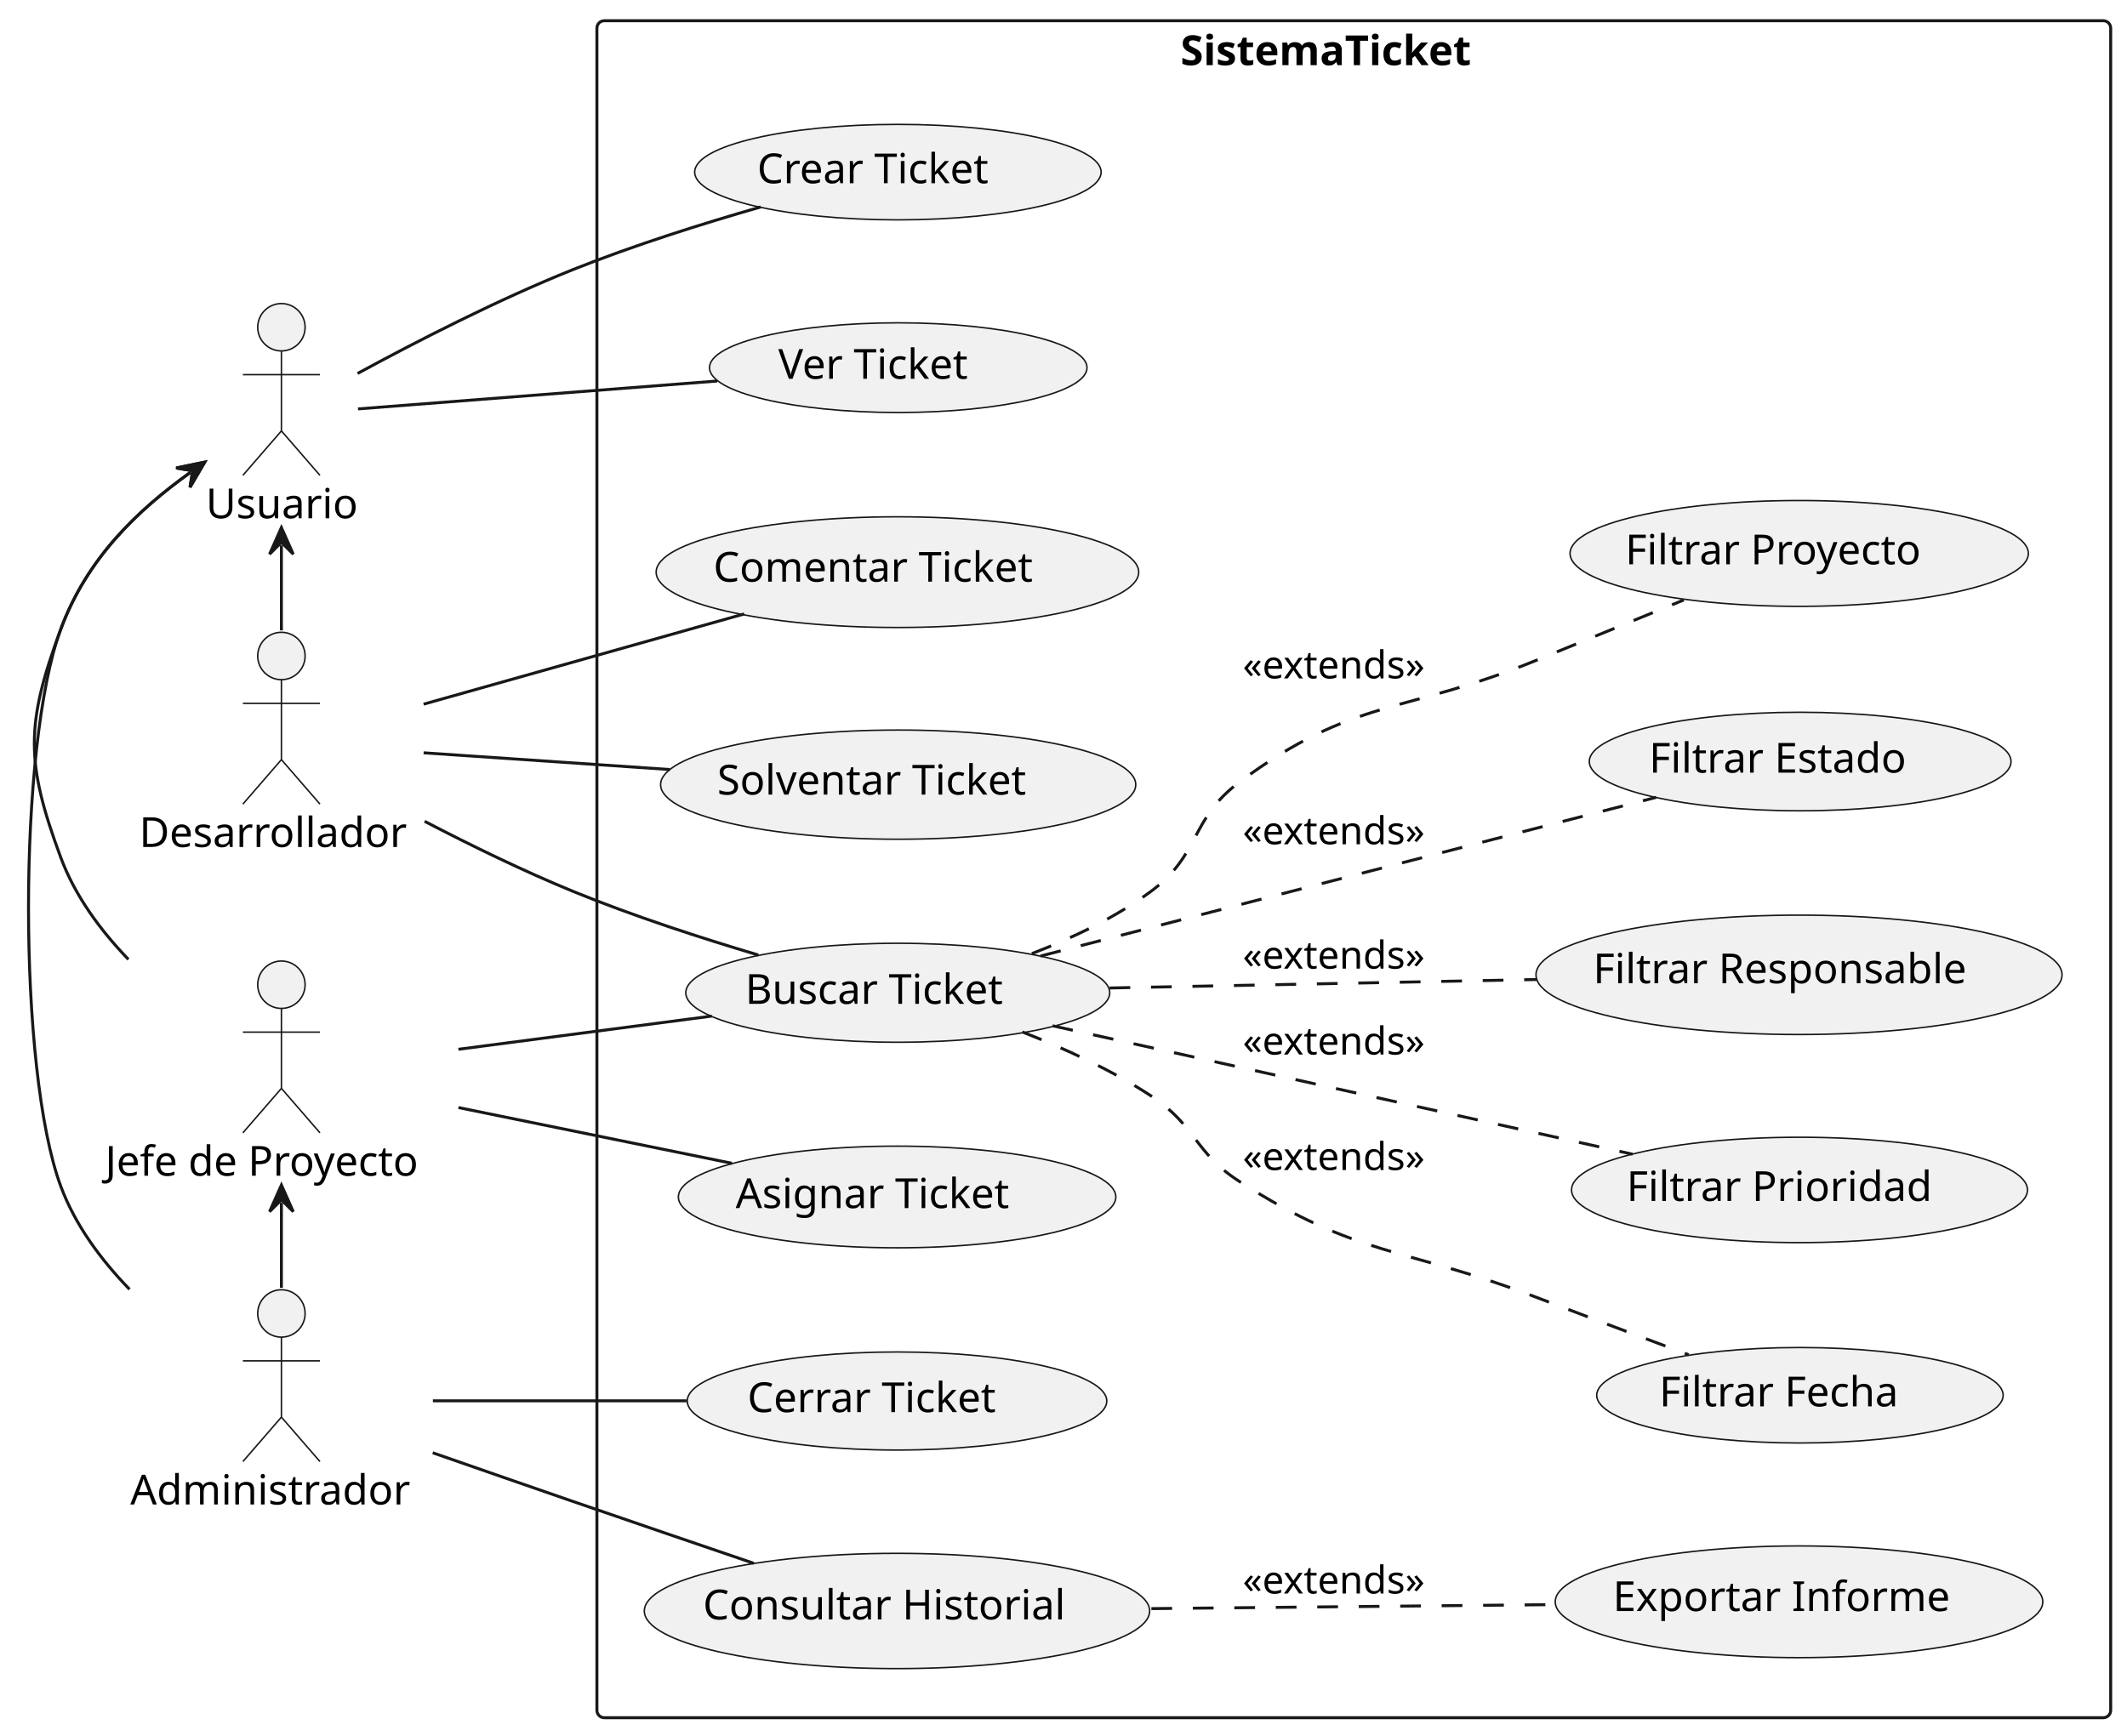
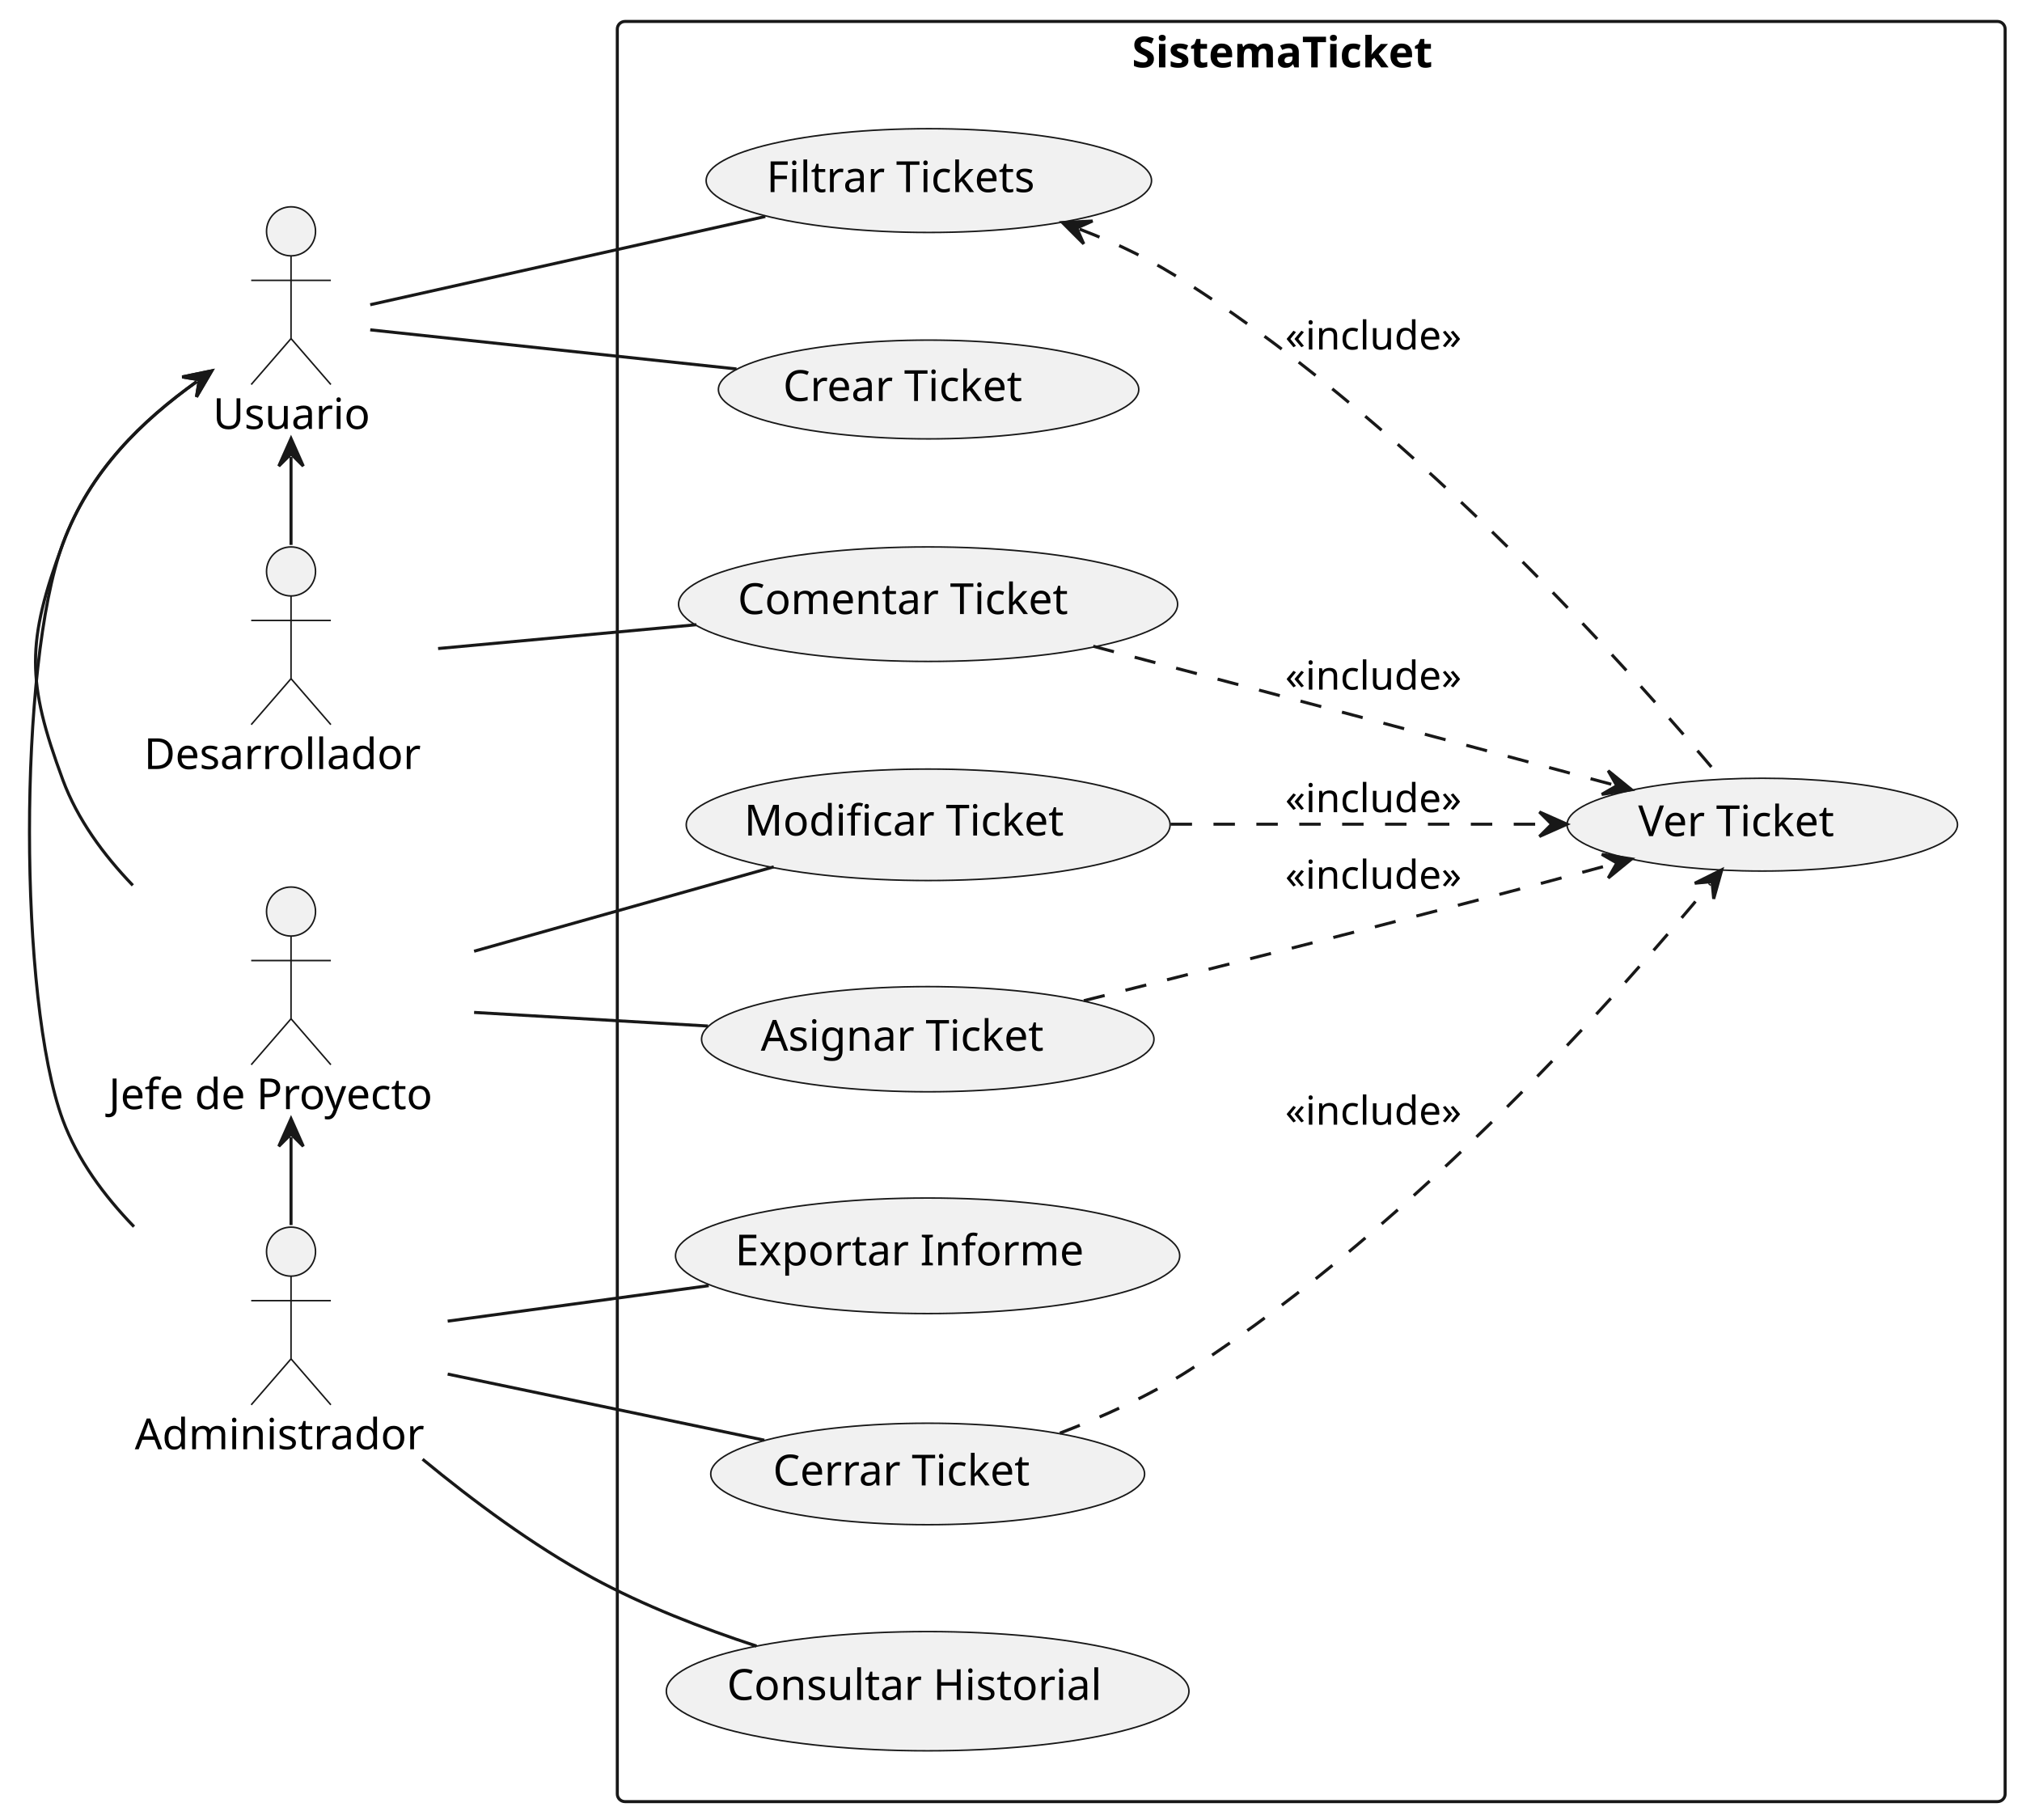
- <svg xmlns="http://www.w3.org/2000/svg" contentStyleType="text/css" height="586px" preserveAspectRatio="none" style="width:718px;height:586px;background:#FFFFFF;" version="1.1" viewBox="0 0 718 586" width="718px" zoomAndPan="magnify">
+ <svg xmlns="http://www.w3.org/2000/svg" contentStyleType="text/css" height="594px" preserveAspectRatio="none" style="width:660px;height:594px;background:#FFFFFF;" version="1.1" viewBox="0 0 660 594" width="660px" zoomAndPan="magnify">
  <defs />
  <g>
    <g id="cluster_SistemaTicket">
-       <rect fill="none" height="573" rx="2.5" ry="2.5" style="stroke:#181818;stroke-width:1.0;" width="511" x="201.495" y="7" />
-       <text fill="#000000" font-family="sans-serif" font-size="14" font-weight="bold" lengthAdjust="spacing" textLength="117" x="398.495" y="21.995">SistemaTicket</text>
-     </g>
-     <g id="elem_Buscar Ticket">
-       <ellipse cx="303.048" cy="335.211" fill="#F1F1F1" rx="71.553" ry="16.711" style="stroke:#181818;stroke-width:0.5;" />
-       <text fill="#000000" font-family="sans-serif" font-size="14" lengthAdjust="spacing" textLength="97" x="251.548" y="338.958">Buscar Ticket</text>
+       <rect fill="none" height="581" rx="2.5" ry="2.5" style="stroke:#181818;stroke-width:1.0;" width="453" x="201.495" y="7" />
+       <text fill="#000000" font-family="sans-serif" font-size="14" font-weight="bold" lengthAdjust="spacing" textLength="117" x="369.495" y="21.995">SistemaTicket</text>
    </g>
    <g id="elem_Comentar Ticket">
-       <ellipse cx="302.94" cy="193.189" fill="#F1F1F1" rx="81.445" ry="18.689" style="stroke:#181818;stroke-width:0.5;" />
-       <text fill="#000000" font-family="sans-serif" font-size="14" lengthAdjust="spacing" textLength="122" x="240.805" y="196.409">Comentar Ticket</text>
-     </g>
-     <g id="elem_Solventar Ticket">
-       <ellipse cx="303.191" cy="264.939" fill="#F1F1F1" rx="80.196" ry="18.439" style="stroke:#181818;stroke-width:0.5;" />
-       <text fill="#000000" font-family="sans-serif" font-size="14" lengthAdjust="spacing" textLength="119" x="242.099" y="268.298">Solventar Ticket</text>
+       <ellipse cx="302.94" cy="197.189" fill="#F1F1F1" rx="81.445" ry="18.689" style="stroke:#181818;stroke-width:0.5;" />
+       <text fill="#000000" font-family="sans-serif" font-size="14" lengthAdjust="spacing" textLength="122" x="240.805" y="200.409">Comentar Ticket</text>
    </g>
    <g id="elem_Crear Ticket">
-       <ellipse cx="303.096" cy="58.12" fill="#F1F1F1" rx="68.601" ry="16.12" style="stroke:#181818;stroke-width:0.5;" />
-       <text fill="#000000" font-family="sans-serif" font-size="14" lengthAdjust="spacing" textLength="89" x="255.596" y="61.868">Crear Ticket</text>
+       <ellipse cx="303.096" cy="127.12" fill="#F1F1F1" rx="68.601" ry="16.12" style="stroke:#181818;stroke-width:0.5;" />
+       <text fill="#000000" font-family="sans-serif" font-size="14" lengthAdjust="spacing" textLength="89" x="255.596" y="130.868">Crear Ticket</text>
+     </g>
+     <g id="elem_Filtrar Tickets">
+       <ellipse cx="303.182" cy="58.937" fill="#F1F1F1" rx="72.687" ry="16.937" style="stroke:#181818;stroke-width:0.5;" />
+       <text fill="#000000" font-family="sans-serif" font-size="14" lengthAdjust="spacing" textLength="100" x="250.181" y="62.685">Filtrar Tickets</text>
+     </g>
+     <g id="elem_Asignar Ticket">
+       <ellipse cx="302.829" cy="339.167" fill="#F1F1F1" rx="73.834" ry="17.167" style="stroke:#181818;stroke-width:0.5;" />
+       <text fill="#000000" font-family="sans-serif" font-size="14" lengthAdjust="spacing" textLength="103" x="248.329" y="342.914">Asignar Ticket</text>
+     </g>
+     <g id="elem_Modificar Ticket">
+       <ellipse cx="302.96" cy="269.193" fill="#F1F1F1" rx="78.965" ry="18.193" style="stroke:#181818;stroke-width:0.5;" />
+       <text fill="#000000" font-family="sans-serif" font-size="14" lengthAdjust="spacing" textLength="116" x="242.895" y="272.689">Modificar Ticket</text>
+     </g>
+     <g id="elem_Consultar Historial">
+       <ellipse cx="302.788" cy="551.959" fill="#F1F1F1" rx="85.293" ry="19.459" style="stroke:#181818;stroke-width:0.5;" />
+       <text fill="#000000" font-family="sans-serif" font-size="14" lengthAdjust="spacing" textLength="131" x="237.288" y="554.805">Consultar Historial</text>
+     </g>
+     <g id="elem_Exportar Informe">
+       <ellipse cx="302.783" cy="409.858" fill="#F1F1F1" rx="82.288" ry="18.858" style="stroke:#181818;stroke-width:0.5;" />
+       <text fill="#000000" font-family="sans-serif" font-size="14" lengthAdjust="spacing" textLength="124" x="239.945" y="412.984">Exportar Informe</text>
+     </g>
+     <g id="elem_Cerrar Ticket">
+       <ellipse cx="302.8" cy="481.061" fill="#F1F1F1" rx="70.805" ry="16.561" style="stroke:#181818;stroke-width:0.5;" />
+       <text fill="#000000" font-family="sans-serif" font-size="14" lengthAdjust="spacing" textLength="95" x="252.3" y="484.808">Cerrar Ticket</text>
    </g>
    <g id="elem_Ver Ticket">
-       <ellipse cx="303.219" cy="124.145" fill="#F1F1F1" rx="63.725" ry="15.145" style="stroke:#181818;stroke-width:0.5;" />
-       <text fill="#000000" font-family="sans-serif" font-size="14" lengthAdjust="spacing" textLength="75" x="262.719" y="127.892">Ver Ticket</text>
-     </g>
-     <g id="elem_Asignar Ticket">
-       <ellipse cx="302.829" cy="404.167" fill="#F1F1F1" rx="73.834" ry="17.167" style="stroke:#181818;stroke-width:0.5;" />
-       <text fill="#000000" font-family="sans-serif" font-size="14" lengthAdjust="spacing" textLength="103" x="248.329" y="407.914">Asignar Ticket</text>
-     </g>
-     <g id="elem_Filtrar Fecha">
-       <ellipse cx="607.596" cy="471.12" fill="#F1F1F1" rx="68.601" ry="16.12" style="stroke:#181818;stroke-width:0.5;" />
-       <text fill="#000000" font-family="sans-serif" font-size="14" lengthAdjust="spacing" textLength="89" x="560.096" y="474.868">Filtrar Fecha</text>
-     </g>
-     <g id="elem_Filtrar Prioridad">
-       <ellipse cx="607.451" cy="401.791" fill="#F1F1F1" rx="76.956" ry="17.791" style="stroke:#181818;stroke-width:0.5;" />
-       <text fill="#000000" font-family="sans-serif" font-size="14" lengthAdjust="spacing" textLength="111" x="549.062" y="405.51">Filtrar Prioridad</text>
-     </g>
-     <g id="elem_Filtrar Responsable">
-       <ellipse cx="607.286" cy="329.158" fill="#F1F1F1" rx="88.791" ry="20.158" style="stroke:#181818;stroke-width:0.5;" />
-       <text fill="#000000" font-family="sans-serif" font-size="14" lengthAdjust="spacing" textLength="139" x="537.786" y="332.005">Filtrar Responsable</text>
-     </g>
-     <g id="elem_Filtrar Estado">
-       <ellipse cx="607.673" cy="257.136" fill="#F1F1F1" rx="71.178" ry="16.636" style="stroke:#181818;stroke-width:0.5;" />
-       <text fill="#000000" font-family="sans-serif" font-size="14" lengthAdjust="spacing" textLength="96" x="556.673" y="260.883">Filtrar Estado</text>
-     </g>
-     <g id="elem_Filtrar Proyecto">
-       <ellipse cx="607.348" cy="186.871" fill="#F1F1F1" rx="77.354" ry="17.871" style="stroke:#181818;stroke-width:0.5;" />
-       <text fill="#000000" font-family="sans-serif" font-size="14" lengthAdjust="spacing" textLength="112" x="548.628" y="190.545">Filtrar Proyecto</text>
-     </g>
-     <g id="elem_Consultar Historial">
-       <ellipse cx="302.788" cy="543.959" fill="#F1F1F1" rx="85.293" ry="19.459" style="stroke:#181818;stroke-width:0.5;" />
-       <text fill="#000000" font-family="sans-serif" font-size="14" lengthAdjust="spacing" textLength="131" x="237.288" y="546.805">Consultar Historial</text>
-     </g>
-     <g id="elem_Exportar Informe">
-       <ellipse cx="607.283" cy="540.858" fill="#F1F1F1" rx="82.288" ry="18.858" style="stroke:#181818;stroke-width:0.5;" />
-       <text fill="#000000" font-family="sans-serif" font-size="14" lengthAdjust="spacing" textLength="124" x="544.445" y="543.984">Exportar Informe</text>
-     </g>
-     <g id="elem_Cerrar Ticket">
-       <ellipse cx="302.8" cy="473.061" fill="#F1F1F1" rx="70.805" ry="16.561" style="stroke:#181818;stroke-width:0.5;" />
-       <text fill="#000000" font-family="sans-serif" font-size="14" lengthAdjust="spacing" textLength="95" x="252.3" y="476.808">Cerrar Ticket</text>
+       <ellipse cx="575.22" cy="269.145" fill="#F1F1F1" rx="63.725" ry="15.145" style="stroke:#181818;stroke-width:0.5;" />
+       <text fill="#000000" font-family="sans-serif" font-size="14" lengthAdjust="spacing" textLength="75" x="534.72" y="272.892">Ver Ticket</text>
    </g>
    <g id="elem_JefeProyecto">
-       <ellipse cx="94.995" cy="332.5" fill="#F1F1F1" rx="8" ry="8" style="stroke:#181818;stroke-width:0.5;" />
-       <path d="M94.995,340.5 L94.995,367.5 M81.995,348.5 L107.995,348.5 M94.995,367.5 L81.995,382.5 M94.995,367.5 L107.995,382.5 " fill="none" style="stroke:#181818;stroke-width:0.5;" />
-       <text fill="#000000" font-family="sans-serif" font-size="14" lengthAdjust="spacing" textLength="119" x="35.495" y="396.995">Jefe de Proyecto</text>
+       <ellipse cx="94.995" cy="297.5" fill="#F1F1F1" rx="8" ry="8" style="stroke:#181818;stroke-width:0.5;" />
+       <path d="M94.995,305.5 L94.995,332.5 M81.995,313.5 L107.995,313.5 M94.995,332.5 L81.995,347.5 M94.995,332.5 L107.995,347.5 " fill="none" style="stroke:#181818;stroke-width:0.5;" />
+       <text fill="#000000" font-family="sans-serif" font-size="14" lengthAdjust="spacing" textLength="119" x="35.495" y="361.995">Jefe de Proyecto</text>
    </g>
    <g id="elem_Admin">
-       <ellipse cx="94.995" cy="443.5" fill="#F1F1F1" rx="8" ry="8" style="stroke:#181818;stroke-width:0.5;" />
-       <path d="M94.995,451.5 L94.995,478.5 M81.995,459.5 L107.995,459.5 M94.995,478.5 L81.995,493.5 M94.995,478.5 L107.995,493.5 " fill="none" style="stroke:#181818;stroke-width:0.5;" />
-       <text fill="#000000" font-family="sans-serif" font-size="14" lengthAdjust="spacing" textLength="102" x="43.995" y="507.995">Administrador</text>
+       <ellipse cx="94.995" cy="408.5" fill="#F1F1F1" rx="8" ry="8" style="stroke:#181818;stroke-width:0.5;" />
+       <path d="M94.995,416.5 L94.995,443.5 M81.995,424.5 L107.995,424.5 M94.995,443.5 L81.995,458.5 M94.995,443.5 L107.995,458.5 " fill="none" style="stroke:#181818;stroke-width:0.5;" />
+       <text fill="#000000" font-family="sans-serif" font-size="14" lengthAdjust="spacing" textLength="102" x="43.995" y="472.995">Administrador</text>
    </g>
    <g id="elem_Usuario">
-       <ellipse cx="94.995" cy="110.5" fill="#F1F1F1" rx="8" ry="8" style="stroke:#181818;stroke-width:0.5;" />
-       <path d="M94.995,118.5 L94.995,145.5 M81.995,126.5 L107.995,126.5 M94.995,145.5 L81.995,160.5 M94.995,145.5 L107.995,160.5 " fill="none" style="stroke:#181818;stroke-width:0.5;" />
-       <text fill="#000000" font-family="sans-serif" font-size="14" lengthAdjust="spacing" textLength="51" x="69.495" y="174.995">Usuario</text>
+       <ellipse cx="94.995" cy="75.5" fill="#F1F1F1" rx="8" ry="8" style="stroke:#181818;stroke-width:0.5;" />
+       <path d="M94.995,83.5 L94.995,110.5 M81.995,91.5 L107.995,91.5 M94.995,110.5 L81.995,125.5 M94.995,110.5 L107.995,125.5 " fill="none" style="stroke:#181818;stroke-width:0.5;" />
+       <text fill="#000000" font-family="sans-serif" font-size="14" lengthAdjust="spacing" textLength="51" x="69.495" y="139.995">Usuario</text>
    </g>
    <g id="elem_Dev">
-       <ellipse cx="94.995" cy="221.5" fill="#F1F1F1" rx="8" ry="8" style="stroke:#181818;stroke-width:0.5;" />
-       <path d="M94.995,229.5 L94.995,256.5 M81.995,237.5 L107.995,237.5 M94.995,256.5 L81.995,271.5 M94.995,256.5 L107.995,271.5 " fill="none" style="stroke:#181818;stroke-width:0.5;" />
-       <text fill="#000000" font-family="sans-serif" font-size="14" lengthAdjust="spacing" textLength="96" x="46.995" y="285.995">Desarrollador</text>
+       <ellipse cx="94.995" cy="186.5" fill="#F1F1F1" rx="8" ry="8" style="stroke:#181818;stroke-width:0.5;" />
+       <path d="M94.995,194.5 L94.995,221.5 M81.995,202.5 L107.995,202.5 M94.995,221.5 L81.995,236.5 M94.995,221.5 L107.995,236.5 " fill="none" style="stroke:#181818;stroke-width:0.5;" />
+       <text fill="#000000" font-family="sans-serif" font-size="14" lengthAdjust="spacing" textLength="96" x="46.995" y="250.995">Desarrollador</text>
    </g>
    <g id="link_Usuario_Dev">
-       <path d="M94.995,184.129 C94.995,195.701 94.995,201.272 94.995,212.844 " fill="none" id="Usuario-backto-Dev" style="stroke:#181818;stroke-width:1.0;" />
-       <polygon fill="#181818" points="94.995,178.129,90.995,187.129,94.995,183.129,98.995,187.129,94.995,178.129" style="stroke:#181818;stroke-width:1.0;" />
-     </g>
-     <g id="link_Dev_Buscar Ticket">
-       <path d="M143.336,277.326 C159.033,285.498 176.772,294.15 193.495,301 C213.589,309.231 236.447,316.665 255.984,322.469 " fill="none" id="Dev-Buscar Ticket" style="stroke:#181818;stroke-width:1.0;" />
+       <path d="M94.995,149.129 C94.995,160.701 94.995,166.272 94.995,177.844 " fill="none" id="Usuario-backto-Dev" style="stroke:#181818;stroke-width:1.0;" />
+       <polygon fill="#181818" points="94.995,143.129,90.995,152.129,94.995,148.129,98.995,152.129,94.995,143.129" style="stroke:#181818;stroke-width:1.0;" />
    </g>
    <g id="link_Dev_Comentar Ticket">
-       <path d="M142.997,237.766 C175.297,228.672 218.151,216.606 251.231,207.293 " fill="none" id="Dev-Comentar Ticket" style="stroke:#181818;stroke-width:1.0;" />
-     </g>
-     <g id="link_Dev_Solventar Ticket">
-       <path d="M142.997,254.194 C167.578,255.865 198.272,257.951 226.118,259.843 " fill="none" id="Dev-Solventar Ticket" style="stroke:#181818;stroke-width:1.0;" />
+       <path d="M142.997,211.665 C167.934,209.365 199.163,206.484 227.327,203.887 " fill="none" id="Dev-Comentar Ticket" style="stroke:#181818;stroke-width:1.0;" />
    </g>
    <g id="link_Crear Ticket_Usuario">
-       <path d="M256.796,69.88 C237.088,75.536 213.878,82.847 193.495,91 C167.99,101.201 140.098,115.566 120.705,126.106 " fill="none" id="Crear Ticket-Usuario" style="stroke:#181818;stroke-width:1.0;" />
+       <path d="M240.401,120.422 C200.347,116.144 150.271,110.797 120.843,107.654 " fill="none" id="Crear Ticket-Usuario" style="stroke:#181818;stroke-width:1.0;" />
    </g>
-     <g id="link_Usuario_Ver Ticket">
-       <path d="M120.843,138.07 C150.7,135.751 201.808,131.781 242.142,128.649 " fill="none" id="Usuario-Ver Ticket" style="stroke:#181818;stroke-width:1.0;" />
+     <g id="link_Usuario_Filtrar Tickets">
+       <path d="M120.843,99.451 C152.626,92.354 208.491,79.879 249.806,70.654 " fill="none" id="Usuario-Filtrar Tickets" style="stroke:#181818;stroke-width:1.0;" />
    </g>
    <g id="link_Usuario_JefeProyecto">
-       <path d="M64.246,159.524 C46.46,172.283 29.386,188.464 20.495,212.5 C8.621,244.597 8.621,257.403 20.495,289.5 C25.253,302.364 33.753,313.98 43.352,323.955 " fill="none" id="Usuario-backto-JefeProyecto" style="stroke:#181818;stroke-width:1.0;" />
-       <polygon fill="#181818" points="69.121,156.027,59.477,158.023,65.058,158.941,64.14,164.523,69.121,156.027" style="stroke:#181818;stroke-width:1.0;" />
+       <path d="M64.246,124.524 C46.46,137.283 29.386,153.464 20.495,177.5 C8.621,209.597 8.621,222.403 20.495,254.5 C25.253,267.364 33.753,278.98 43.352,288.955 " fill="none" id="Usuario-backto-JefeProyecto" style="stroke:#181818;stroke-width:1.0;" />
+       <polygon fill="#181818" points="69.121,121.027,59.477,123.023,65.058,123.942,64.14,129.523,69.121,121.027" style="stroke:#181818;stroke-width:1.0;" />
    </g>
    <g id="link_JefeProyecto_Asignar Ticket">
-       <path d="M154.751,373.979 C183.768,379.895 218.569,386.991 247.051,392.798 " fill="none" id="JefeProyecto-Asignar Ticket" style="stroke:#181818;stroke-width:1.0;" />
+       <path d="M154.751,330.423 C178.535,331.808 206.206,333.42 231.097,334.87 " fill="none" id="JefeProyecto-Asignar Ticket" style="stroke:#181818;stroke-width:1.0;" />
    </g>
-     <g id="link_JefeProyecto_Buscar Ticket">
-       <path d="M154.751,354.299 C181.508,350.792 213.184,346.64 240.288,343.088 " fill="none" id="JefeProyecto-Buscar Ticket" style="stroke:#181818;stroke-width:1.0;" />
-     </g>
-     <g id="link_Buscar Ticket_Filtrar Fecha">
-       <path d="M345.096,348.448 C359.42,354.045 375.218,361.29 388.495,370 C404.001,380.172 402.884,388.99 418.495,399 C458.654,424.749 473.938,420.958 518.495,438 C535.411,444.47 554.202,451.534 570.062,457.459 " fill="none" id="Buscar Ticket-Filtrar Fecha" style="stroke:#181818;stroke-width:1.0;stroke-dasharray:7.0,7.0;" />
-       <text fill="#000000" font-family="sans-serif" font-size="13" lengthAdjust="spacing" textLength="68" x="419.495" y="395.067">«extends»</text>
-     </g>
-     <g id="link_Buscar Ticket_Filtrar Prioridad">
-       <path d="M355.31,346.366 C409.672,358.406 495.209,377.351 551.079,389.726 " fill="none" id="Buscar Ticket-Filtrar Prioridad" style="stroke:#181818;stroke-width:1.0;stroke-dasharray:7.0,7.0;" />
-       <text fill="#000000" font-family="sans-serif" font-size="13" lengthAdjust="spacing" textLength="68" x="419.495" y="356.067">«extends»</text>
-     </g>
-     <g id="link_Buscar Ticket_Filtrar Responsable">
-       <path d="M374.536,333.601 C417.571,332.747 472.933,331.649 518.778,330.74 " fill="none" id="Buscar Ticket-Filtrar Responsable" style="stroke:#181818;stroke-width:1.0;stroke-dasharray:7.0,7.0;" />
-       <text fill="#000000" font-family="sans-serif" font-size="13" lengthAdjust="spacing" textLength="68" x="419.495" y="327.067">«extends»</text>
-     </g>
-     <g id="link_Buscar Ticket_Filtrar Estado">
-       <path d="M351.261,322.812 C407.924,308.202 502.326,283.86 559.063,269.23 " fill="none" id="Buscar Ticket-Filtrar Estado" style="stroke:#181818;stroke-width:1.0;stroke-dasharray:7.0,7.0;" />
-       <text fill="#000000" font-family="sans-serif" font-size="13" lengthAdjust="spacing" textLength="68" x="419.495" y="285.067">«extends»</text>
-     </g>
-     <g id="link_Buscar Ticket_Filtrar Proyecto">
-       <path d="M348.317,321.993 C361.968,316.759 376.537,309.829 388.495,301 C405.526,288.425 401.505,276.631 418.495,264 C457.044,235.341 474.043,241.205 518.495,223 C534.84,216.306 552.895,208.919 568.375,202.587 " fill="none" id="Buscar Ticket-Filtrar Proyecto" style="stroke:#181818;stroke-width:1.0;stroke-dasharray:7.0,7.0;" />
-       <text fill="#000000" font-family="sans-serif" font-size="13" lengthAdjust="spacing" textLength="68" x="419.495" y="229.067">«extends»</text>
+     <g id="link_JefeProyecto_Modificar Ticket">
+       <path d="M154.751,310.457 C185.67,301.752 223.158,291.197 252.569,282.916 " fill="none" id="JefeProyecto-Modificar Ticket" style="stroke:#181818;stroke-width:1.0;" />
    </g>
    <g id="link_Usuario_Admin">
-       <path d="M64.246,159.524 C46.46,172.283 29.386,188.464 20.495,212.5 C6,251.683 6,361.317 20.495,400.5 C25.316,413.533 33.977,425.286 43.732,435.348 " fill="none" id="Usuario-backto-Admin" style="stroke:#181818;stroke-width:1.0;" />
-       <polygon fill="#181818" points="69.121,156.027,59.477,158.023,65.058,158.941,64.14,164.523,69.121,156.027" style="stroke:#181818;stroke-width:1.0;" />
+       <path d="M64.246,124.524 C46.46,137.283 29.386,153.464 20.495,177.5 C6,216.683 6,326.317 20.495,365.5 C25.316,378.533 33.977,390.286 43.732,400.348 " fill="none" id="Usuario-backto-Admin" style="stroke:#181818;stroke-width:1.0;" />
+       <polygon fill="#181818" points="69.121,121.027,59.477,123.023,65.058,123.942,64.14,129.523,69.121,121.027" style="stroke:#181818;stroke-width:1.0;" />
    </g>
    <g id="link_JefeProyecto_Admin">
-       <path d="M94.995,406.129 C94.995,417.701 94.995,423.272 94.995,434.844 " fill="none" id="JefeProyecto-backto-Admin" style="stroke:#181818;stroke-width:1.0;" />
-       <polygon fill="#181818" points="94.995,400.129,90.995,409.129,94.995,405.129,98.995,409.129,94.995,400.129" style="stroke:#181818;stroke-width:1.0;" />
+       <path d="M94.995,371.129 C94.995,382.701 94.995,388.272 94.995,399.844 " fill="none" id="JefeProyecto-backto-Admin" style="stroke:#181818;stroke-width:1.0;" />
+       <polygon fill="#181818" points="94.995,365.129,90.995,374.129,94.995,370.129,98.995,374.129,94.995,365.129" style="stroke:#181818;stroke-width:1.0;" />
    </g>
    <g id="link_Admin_Consultar Historial">
-       <path d="M146.074,490.538 C161.295,495.848 178.073,501.682 193.495,507 C213.438,513.878 235.468,521.403 254.438,527.861 " fill="none" id="Admin-Consultar Historial" style="stroke:#181818;stroke-width:1.0;" />
+       <path d="M137.937,476.253 C154.389,489.838 173.983,504.377 193.495,515 C210.1,524.04 229.323,531.466 246.934,537.231 " fill="none" id="Admin-Consultar Historial" style="stroke:#181818;stroke-width:1.0;" />
    </g>
-     <g id="link_Consultar Historial_Exportar Informe">
-       <path d="M388.66,543.16 C431.308,542.737 482.78,542.227 524.98,541.808 " fill="none" id="Consultar Historial-Exportar Informe" style="stroke:#181818;stroke-width:1.0;stroke-dasharray:7.0,7.0;" />
-       <text fill="#000000" font-family="sans-serif" font-size="13" lengthAdjust="spacing" textLength="68" x="419.495" y="538.067">«extends»</text>
+     <g id="link_Admin_Exportar Informe">
+       <path d="M146.125,431.186 C171.73,427.706 203.316,423.413 231.345,419.603 " fill="none" id="Admin-Exportar Informe" style="stroke:#181818;stroke-width:1.0;" />
    </g>
    <g id="link_Admin_Cerrar Ticket">
-       <path d="M146.125,473 C171.849,473 203.61,473 231.736,473 " fill="none" id="Admin-Cerrar Ticket" style="stroke:#181818;stroke-width:1.0;" />
+       <path d="M146.125,448.464 C177.447,455.002 217.718,463.408 249.48,470.038 " fill="none" id="Admin-Cerrar Ticket" style="stroke:#181818;stroke-width:1.0;" />
+     </g>
+     <g id="link_Filtrar Tickets_Ver Ticket">
+       <path d="M352.388,74.786 C366.244,80.121 375.721,84.797 388.495,93 C463.205,140.975 534.401,221.411 561.974,254.306 " fill="none" id="Filtrar Tickets-backto-Ver Ticket" style="stroke:#181818;stroke-width:1.0;stroke-dasharray:7.0,7.0;" />
+       <polygon fill="#181818" points="346.789,72.63,353.75,79.597,351.455,74.427,356.625,72.131,346.789,72.63" style="stroke:#181818;stroke-width:1.0;" />
+       <text fill="#000000" font-family="sans-serif" font-size="13" lengthAdjust="spacing" textLength="61" x="419.495" y="114.067">«include»</text>
+     </g>
+     <g id="link_Comentar Ticket_Ver Ticket">
+       <path d="M356.828,210.914 C392.136,220.231 439.614,232.796 481.495,244 C498.208,248.471 510.816,251.867 526.773,256.186 " fill="none" id="Comentar Ticket-to-Ver Ticket" style="stroke:#181818;stroke-width:1.0;stroke-dasharray:7.0,7.0;" />
+       <polygon fill="#181818" points="532.565,257.754,524.922,251.542,527.738,256.448,522.832,259.264,532.565,257.754" style="stroke:#181818;stroke-width:1.0;" />
+       <text fill="#000000" font-family="sans-serif" font-size="13" lengthAdjust="spacing" textLength="61" x="419.495" y="225.067">«include»</text>
+     </g>
+     <g id="link_Modificar Ticket_Ver Ticket">
+       <path d="M382.09,269 C423.207,269 466.943,269 505.479,269 " fill="none" id="Modificar Ticket-to-Ver Ticket" style="stroke:#181818;stroke-width:1.0;stroke-dasharray:7.0,7.0;" />
+       <polygon fill="#181818" points="511.479,269,502.479,265,506.479,269,502.479,273,511.479,269" style="stroke:#181818;stroke-width:1.0;" />
+       <text fill="#000000" font-family="sans-serif" font-size="13" lengthAdjust="spacing" textLength="61" x="419.495" y="265.067">«include»</text>
+     </g>
+     <g id="link_Asignar Ticket_Ver Ticket">
+       <path d="M353.78,326.6 C389.391,317.676 438.44,305.275 481.495,294 C498.231,289.617 510.844,286.24 526.799,281.911 " fill="none" id="Asignar Ticket-to-Ver Ticket" style="stroke:#181818;stroke-width:1.0;stroke-dasharray:7.0,7.0;" />
+       <polygon fill="#181818" points="532.59,280.339,522.856,278.836,527.764,281.649,524.952,286.557,532.59,280.339" style="stroke:#181818;stroke-width:1.0;" />
+       <text fill="#000000" font-family="sans-serif" font-size="13" lengthAdjust="spacing" textLength="61" x="419.495" y="290.067">«include»</text>
+     </g>
+     <g id="link_Cerrar Ticket_Ver Ticket">
+       <path d="M345.952,467.744 C360.045,462.364 375.479,455.41 388.495,447 C463.472,398.554 530.697,321.788 558.191,288.498 " fill="none" id="Cerrar Ticket-to-Ver Ticket" style="stroke:#181818;stroke-width:1.0;stroke-dasharray:7.0,7.0;" />
+       <polygon fill="#181818" points="562.012,283.872,553.196,288.264,558.828,287.727,559.365,293.358,562.012,283.872" style="stroke:#181818;stroke-width:1.0;" />
+       <text fill="#000000" font-family="sans-serif" font-size="13" lengthAdjust="spacing" textLength="61" x="419.495" y="367.067">«include»</text>
    </g>
  </g>
</svg>
